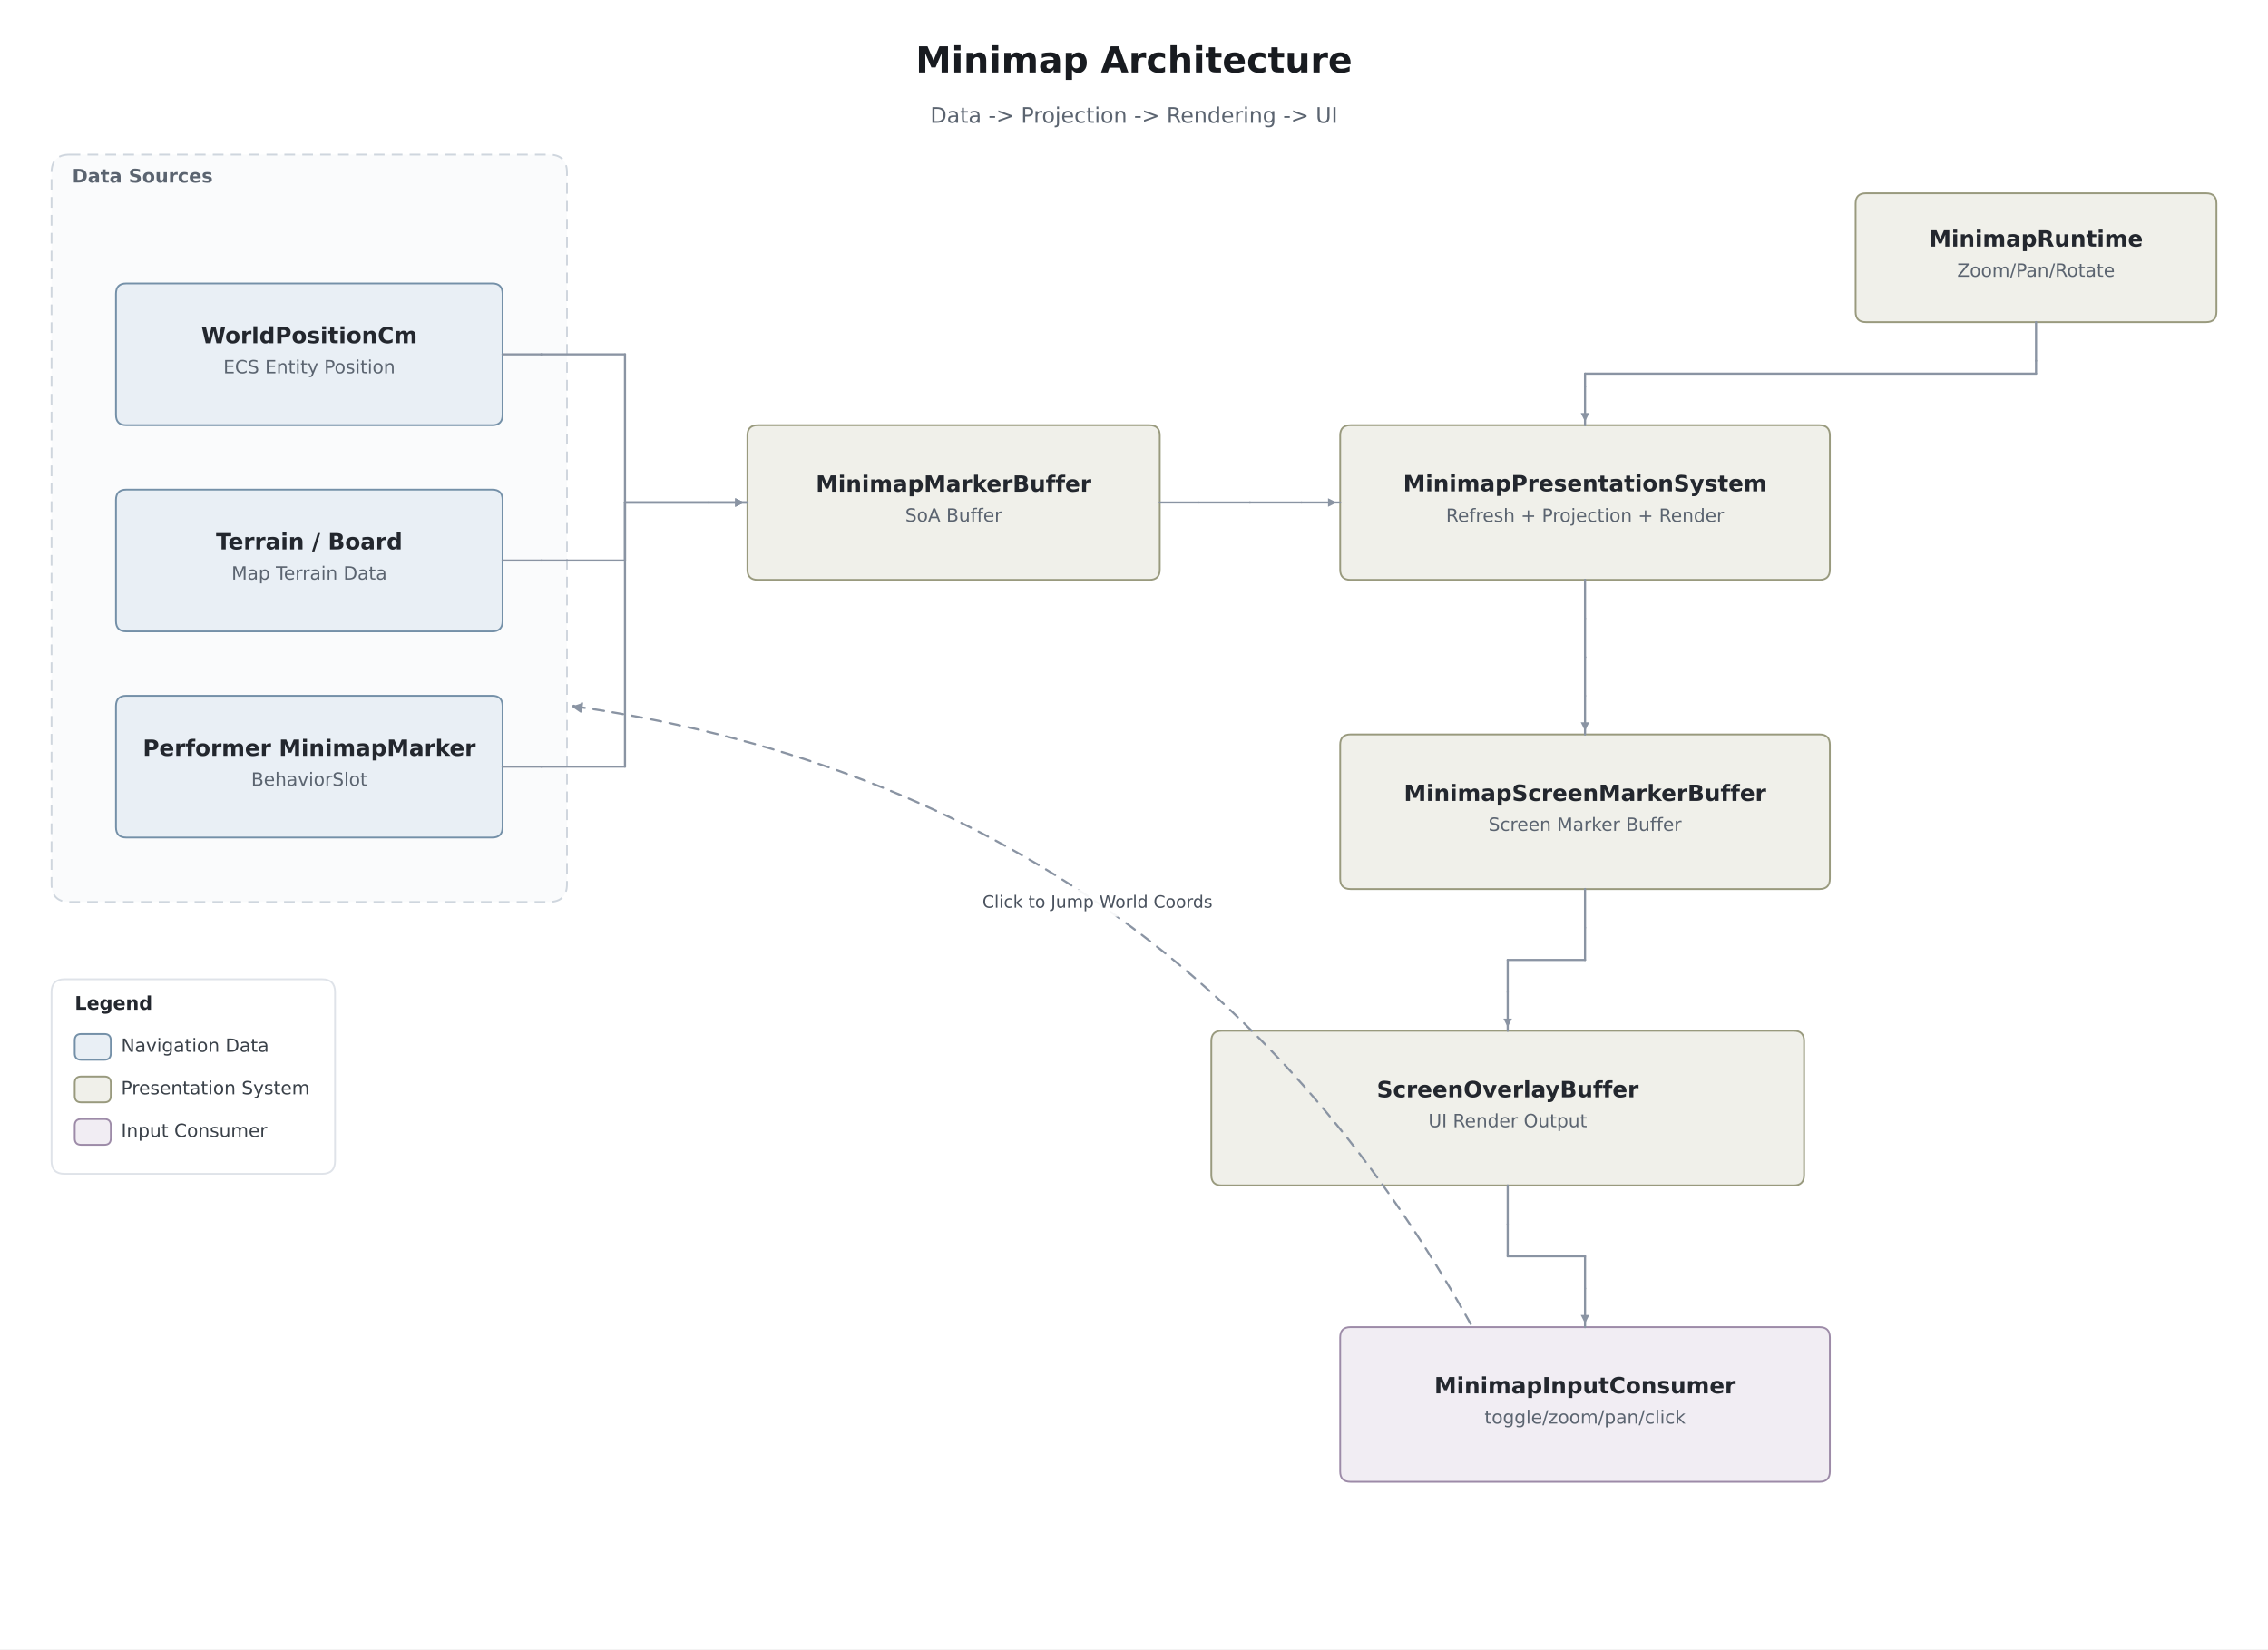
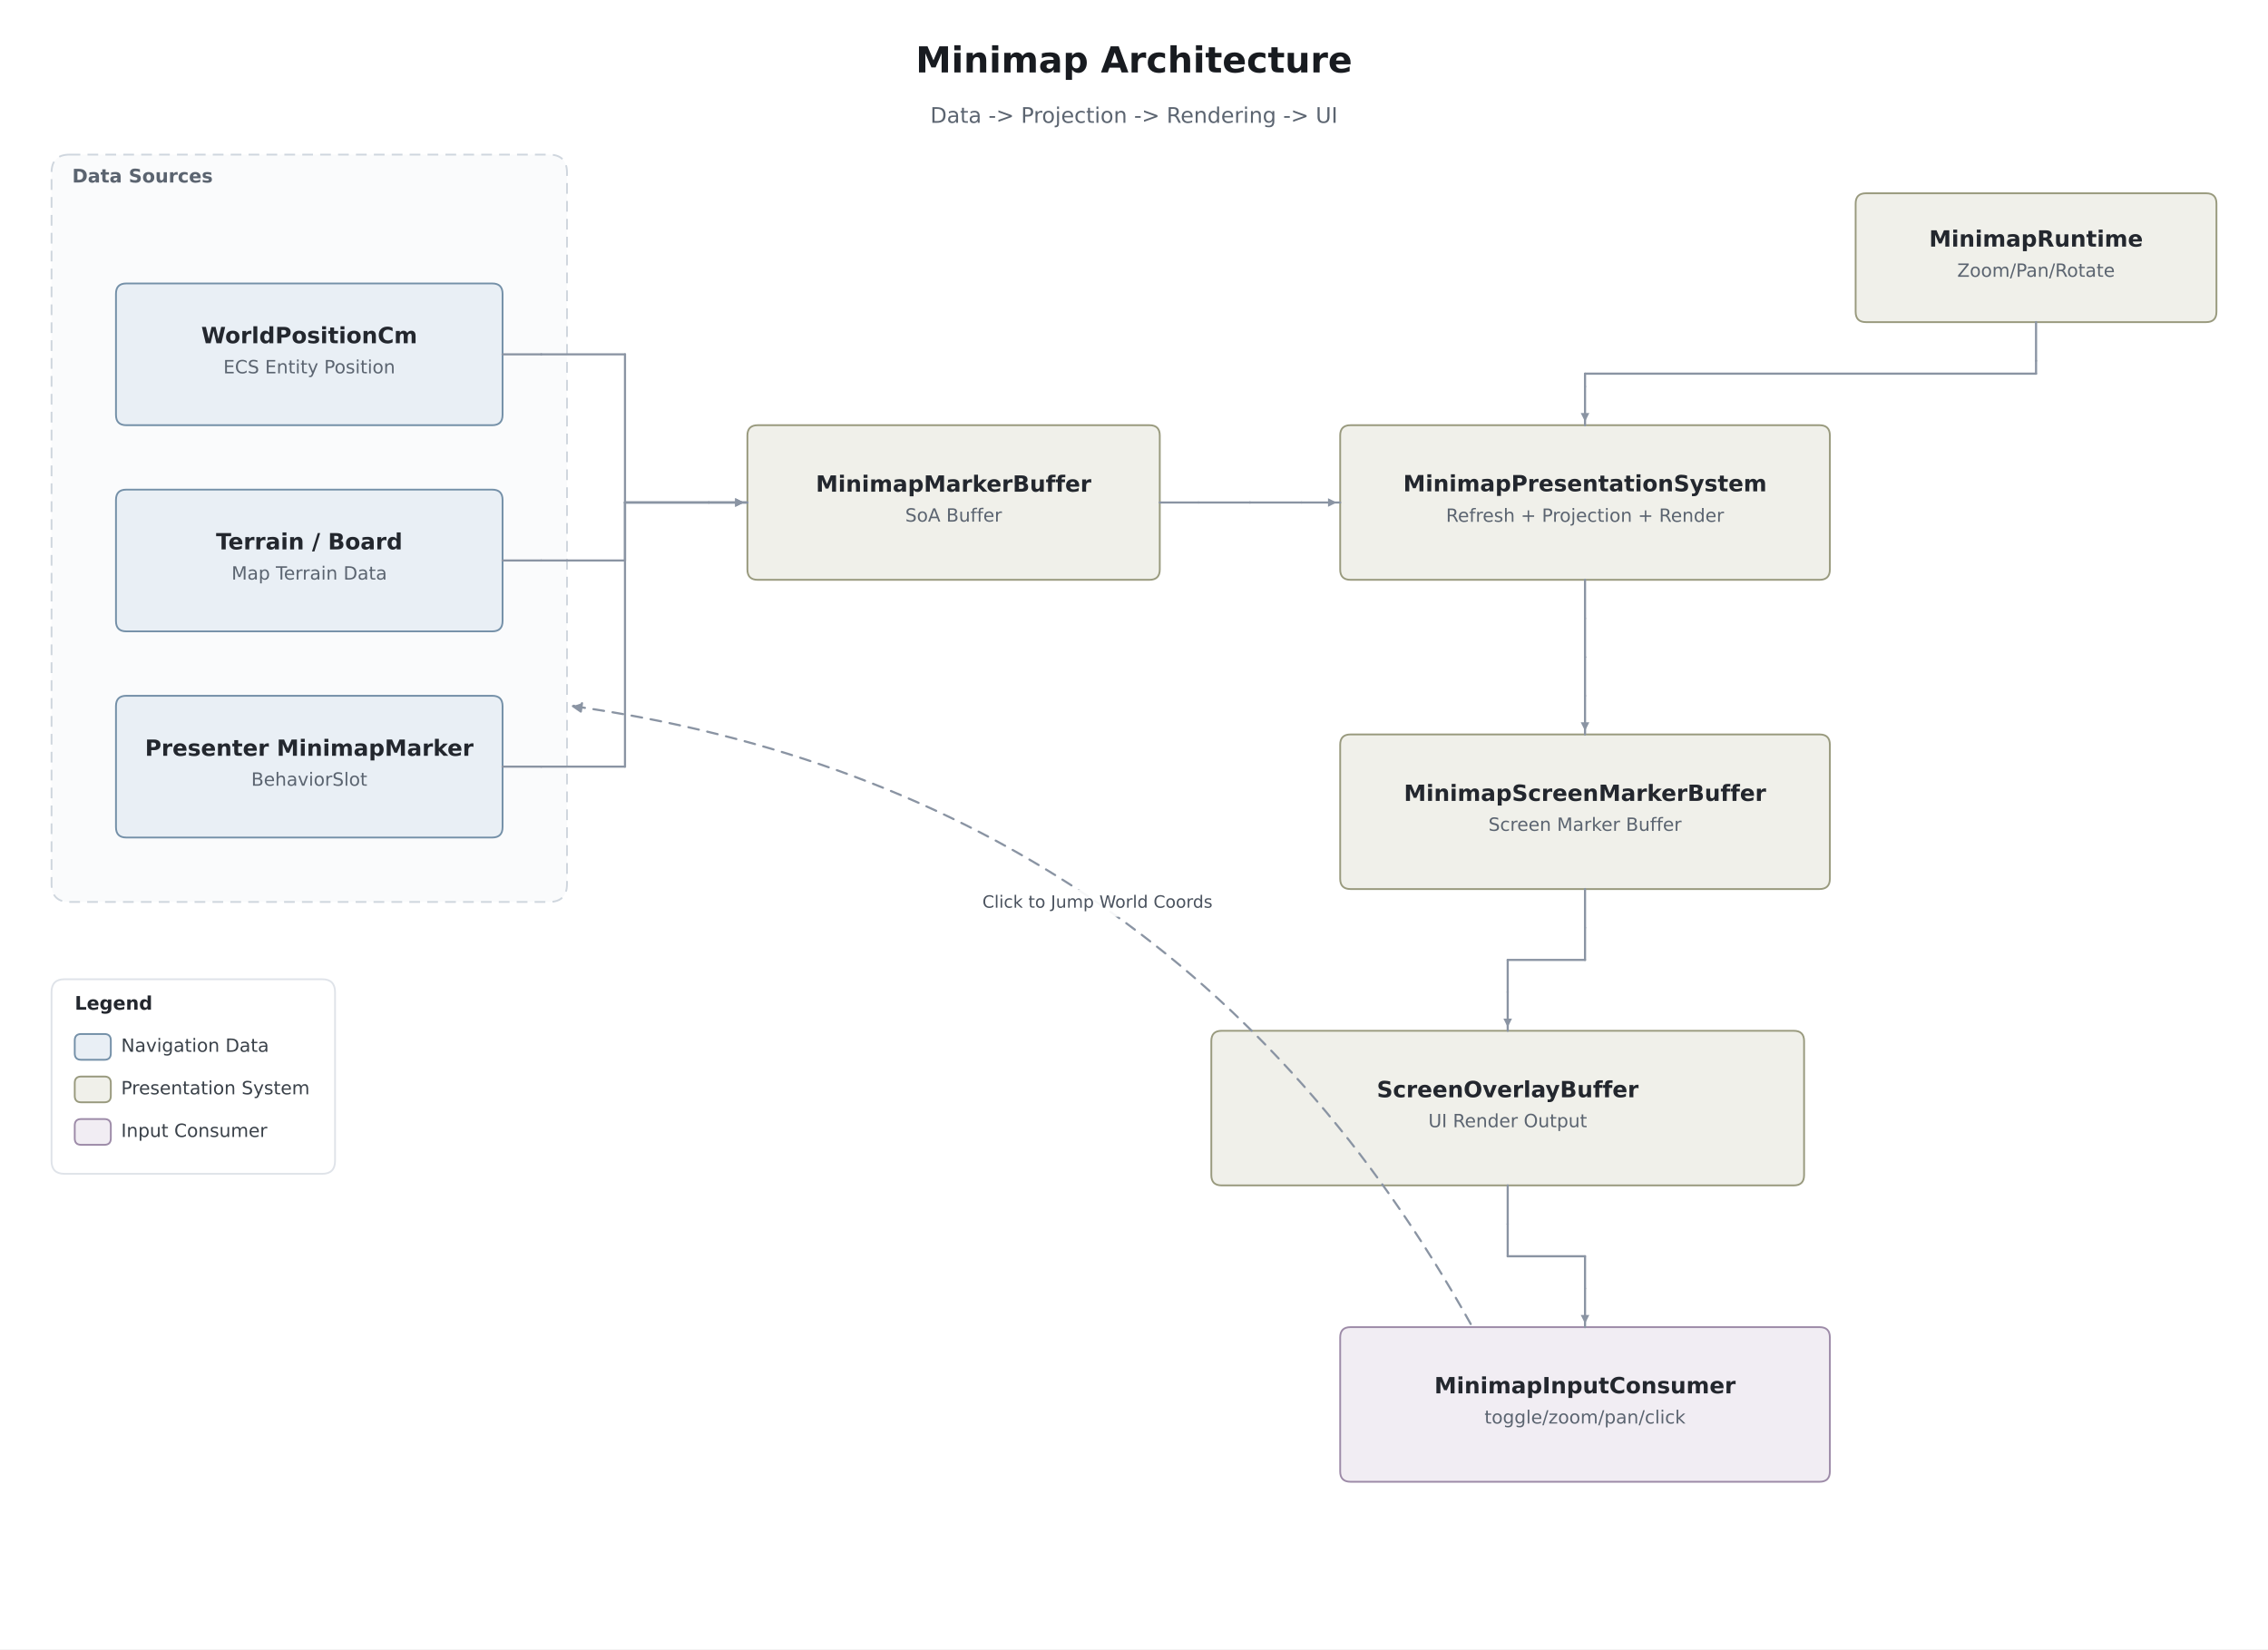
<svg xmlns="http://www.w3.org/2000/svg" width="1267.2pt" height="921.6pt" viewBox="0 0 1267.2 921.6" version="1.1">
  <defs>
    <style type="text/css">*{stroke-linejoin: round; stroke-linecap: butt}</style>
  </defs>
  <g id="figure_1">
    <g id="patch_1">
      <path d="M 0 921.6  L 1267.2 921.6  L 1267.2 0  L 0 0  z " style="fill: #ffffff" />
    </g>
    <g id="axes_1">
      <g id="patch_2">
        <path d="M 38.88 86.4  L 306.72 86.4  Q 316.8 86.4 316.8 96.48  L 316.8 493.92  Q 316.8 504 306.72 504  L 38.88 504  Q 28.8 504 28.8 493.92  L 28.8 96.48  Q 28.8 86.4 38.88 86.4  z " clip-path="url(#p6f314faa48)" style="fill: #fafbfc; stroke-dasharray: 6,4; stroke-dashoffset: 0; stroke: #cfd6de; stroke-linejoin: miter" />
      </g>
      <g id="text_1">
        <text style="font-weight: 700; font-size: 10.5px; font-family: 'Microsoft YaHei', 'DejaVu Sans'; text-anchor: start; fill: #5b6470" x="40.32" y="101.993" transform="rotate(-0 40.32 101.9934)">Data Sources</text>
      </g>
      <g id="patch_3">
        <path d="M 70.56 158.4  L 275.04 158.4  Q 280.8 158.4 280.8 164.16  L 280.8 231.84  Q 280.8 237.6 275.04 237.6  L 70.56 237.6  Q 64.8 237.6 64.8 231.84  L 64.8 164.16  Q 64.8 158.4 70.56 158.4  z " clip-path="url(#p6f314faa48)" style="fill: #e9eff5; stroke: #7490a8; stroke-linejoin: miter" />
      </g>
      <g id="patch_4">
        <path d="M 70.56 273.6  L 275.04 273.6  Q 280.8 273.6 280.8 279.36  L 280.8 347.04  Q 280.8 352.8 275.04 352.8  L 70.56 352.8  Q 64.8 352.8 64.8 347.04  L 64.8 279.36  Q 64.8 273.6 70.56 273.6  z " clip-path="url(#p6f314faa48)" style="fill: #e9eff5; stroke: #7490a8; stroke-linejoin: miter" />
      </g>
      <g id="patch_5">
        <path d="M 70.56 388.8  L 275.04 388.8  Q 280.8 388.8 280.8 394.56  L 280.8 462.24  Q 280.8 468 275.04 468  L 70.56 468  Q 64.8 468 64.8 462.24  L 64.8 394.56  Q 64.8 388.8 70.56 388.8  z " clip-path="url(#p6f314faa48)" style="fill: #e9eff5; stroke: #7490a8; stroke-linejoin: miter" />
      </g>
      <g id="patch_6">
        <path d="M 423.36 237.6  L 642.24 237.6  Q 648 237.6 648 243.36  L 648 318.24  Q 648 324 642.24 324  L 423.36 324  Q 417.6 324 417.6 318.24  L 417.6 243.36  Q 417.6 237.6 423.36 237.6  z " clip-path="url(#p6f314faa48)" style="fill: #f0f0ea; stroke: #999a7e; stroke-linejoin: miter" />
      </g>
      <g id="patch_7">
        <path d="M 754.56 237.6  L 1016.64 237.6  Q 1022.4 237.6 1022.4 243.36  L 1022.4 318.24  Q 1022.4 324 1016.64 324  L 754.56 324  Q 748.8 324 748.8 318.24  L 748.8 243.36  Q 748.8 237.6 754.56 237.6  z " clip-path="url(#p6f314faa48)" style="fill: #f0f0ea; stroke: #999a7e; stroke-linejoin: miter" />
      </g>
      <g id="patch_8">
        <path d="M 1042.56 108  L 1232.64 108  Q 1238.4 108 1238.4 113.76  L 1238.4 174.24  Q 1238.4 180 1232.64 180  L 1042.56 180  Q 1036.8 180 1036.8 174.24  L 1036.8 113.76  Q 1036.8 108 1042.56 108  z " clip-path="url(#p6f314faa48)" style="fill: #f0f0ea; stroke: #999a7e; stroke-linejoin: miter" />
      </g>
      <g id="patch_9">
        <path d="M 754.56 410.4  L 1016.64 410.4  Q 1022.4 410.4 1022.4 416.16  L 1022.4 491.04  Q 1022.4 496.8 1016.64 496.8  L 754.56 496.8  Q 748.8 496.8 748.8 491.04  L 748.8 416.16  Q 748.8 410.4 754.56 410.4  z " clip-path="url(#p6f314faa48)" style="fill: #f0f0ea; stroke: #999a7e; stroke-linejoin: miter" />
      </g>
      <g id="patch_10">
        <path d="M 682.56 576  L 1002.24 576  Q 1008 576 1008 581.76  L 1008 656.64  Q 1008 662.4 1002.24 662.4  L 682.56 662.4  Q 676.8 662.4 676.8 656.64  L 676.8 581.76  Q 676.8 576 682.56 576  z " clip-path="url(#p6f314faa48)" style="fill: #f0f0ea; stroke: #999a7e; stroke-linejoin: miter" />
      </g>
      <g id="patch_11">
        <path d="M 754.56 741.6  L 1016.64 741.6  Q 1022.4 741.6 1022.4 747.36  L 1022.4 822.24  Q 1022.4 828 1016.64 828  L 754.56 828  Q 748.8 828 748.8 822.24  L 748.8 747.36  Q 748.8 741.6 754.56 741.6  z " clip-path="url(#p6f314faa48)" style="fill: #f1edf3; stroke: #9d8ba8; stroke-linejoin: miter" />
      </g>
      <g id="text_2">
        <text style="font-weight: 700; font-size: 12.5px; font-family: 'Microsoft YaHei', 'DejaVu Sans'; text-anchor: middle; fill: #23272e" x="172.8" y="191.792" transform="rotate(-0 172.8 191.7922)">WorldPositionCm</text>
      </g>
      <g id="text_3">
        <text style="font-size: 10.2px; font-family: 'Microsoft YaHei', 'DejaVu Sans'; text-anchor: middle; fill: #5b6470" x="172.8" y="208.615" transform="rotate(-0 172.8 208.6147)">ECS Entity Position</text>
      </g>
      <g id="text_4">
        <text style="font-weight: 700; font-size: 12.5px; font-family: 'Microsoft YaHei', 'DejaVu Sans'; text-anchor: middle; fill: #23272e" x="172.8" y="306.992" transform="rotate(-0 172.8 306.9922)">Terrain / Board</text>
      </g>
      <g id="text_5">
        <text style="font-size: 10.2px; font-family: 'Microsoft YaHei', 'DejaVu Sans'; text-anchor: middle; fill: #5b6470" x="172.8" y="323.874" transform="rotate(-0 172.8 323.8736)">Map Terrain Data</text>
      </g>
      <g id="text_6">
-         <text style="font-weight: 700; font-size: 12.5px; font-family: 'Microsoft YaHei', 'DejaVu Sans'; text-anchor: middle; fill: #23272e" x="172.8" y="422.35" transform="rotate(-0 172.8 422.3504)">Performer MinimapMarker</text>
+         <text style="font-weight: 700; font-size: 12.5px; font-family: 'Microsoft YaHei', 'DejaVu Sans'; text-anchor: middle; fill: #23272e" x="172.8" y="422.35" transform="rotate(-0 172.8 422.3504)">Presenter MinimapMarker</text>
      </g>
      <g id="text_7">
        <text style="font-size: 10.2px; font-family: 'Microsoft YaHei', 'DejaVu Sans'; text-anchor: middle; fill: #5b6470" x="172.8" y="439.074" transform="rotate(-0 172.8 439.0736)">BehaviorSlot</text>
      </g>
      <g id="text_8">
        <text style="font-weight: 700; font-size: 12.5px; font-family: 'Microsoft YaHei', 'DejaVu Sans'; text-anchor: middle; fill: #23272e" x="532.8" y="274.75" transform="rotate(-0 532.8 274.7504)">MinimapMarkerBuffer</text>
      </g>
      <g id="text_9">
        <text style="font-size: 10.2px; font-family: 'Microsoft YaHei', 'DejaVu Sans'; text-anchor: middle; fill: #5b6470" x="532.8" y="291.474" transform="rotate(-0 532.8 291.4736)">SoA Buffer</text>
      </g>
      <g id="text_10">
        <text style="font-weight: 700; font-size: 12.5px; font-family: 'Microsoft YaHei', 'DejaVu Sans'; text-anchor: middle; fill: #23272e" x="885.6" y="274.549" transform="rotate(-0 885.6 274.5492)">MinimapPresentationSystem</text>
      </g>
      <g id="text_11">
        <text style="font-size: 10.2px; font-family: 'Microsoft YaHei', 'DejaVu Sans'; text-anchor: middle; fill: #5b6470" x="885.6" y="291.593" transform="rotate(-0 885.6 291.5932)">Refresh + Projection + Render</text>
      </g>
      <g id="text_12">
        <text style="font-weight: 700; font-size: 12.5px; font-family: 'Microsoft YaHei', 'DejaVu Sans'; text-anchor: middle; fill: #23272e" x="1137.6" y="137.792" transform="rotate(-0 1137.6 137.7922)">MinimapRuntime</text>
      </g>
      <g id="text_13">
        <text style="font-size: 10.2px; font-family: 'Microsoft YaHei', 'DejaVu Sans'; text-anchor: middle; fill: #5b6470" x="1137.6" y="154.674" transform="rotate(-0 1137.6 154.6736)">Zoom/Pan/Rotate</text>
      </g>
      <g id="text_14">
        <text style="font-weight: 700; font-size: 12.5px; font-family: 'Microsoft YaHei', 'DejaVu Sans'; text-anchor: middle; fill: #23272e" x="885.6" y="447.55" transform="rotate(-0 885.6 447.5504)">MinimapScreenMarkerBuffer</text>
      </g>
      <g id="text_15">
        <text style="font-size: 10.2px; font-family: 'Microsoft YaHei', 'DejaVu Sans'; text-anchor: middle; fill: #5b6470" x="885.6" y="464.274" transform="rotate(-0 885.6 464.2736)">Screen Marker Buffer</text>
      </g>
      <g id="text_16">
        <text style="font-weight: 700; font-size: 12.5px; font-family: 'Microsoft YaHei', 'DejaVu Sans'; text-anchor: middle; fill: #23272e" x="842.4" y="613.15" transform="rotate(-0 842.4 613.1504)">ScreenOverlayBuffer</text>
      </g>
      <g id="text_17">
        <text style="font-size: 10.2px; font-family: 'Microsoft YaHei', 'DejaVu Sans'; text-anchor: middle; fill: #5b6470" x="842.4" y="629.874" transform="rotate(-0 842.4 629.8736)">UI Render Output</text>
      </g>
      <g id="text_18">
        <text style="font-weight: 700; font-size: 12.5px; font-family: 'Microsoft YaHei', 'DejaVu Sans'; text-anchor: middle; fill: #23272e" x="885.6" y="778.592" transform="rotate(-0 885.6 778.5922)">MinimapInputConsumer</text>
      </g>
      <g id="text_19">
        <text style="font-size: 10.2px; font-family: 'Microsoft YaHei', 'DejaVu Sans'; text-anchor: middle; fill: #5b6470" x="885.6" y="795.474" transform="rotate(-0 885.6 795.4736)">toggle/zoom/pan/click</text>
      </g>
      <g id="line2d_1">
        <path d="M 280.8 198  L 302.4 198  " clip-path="url(#p6f314faa48)" style="fill: none; stroke: #8a94a3; stroke-width: 1.2; stroke-linecap: round" />
      </g>
      <g id="line2d_2">
        <path d="M 302.4 198  L 349.2 198  " clip-path="url(#p6f314faa48)" style="fill: none; stroke: #8a94a3; stroke-width: 1.2; stroke-linecap: round" />
      </g>
      <g id="line2d_3">
        <path d="M 349.2 198  L 349.2 280.8  " clip-path="url(#p6f314faa48)" style="fill: none; stroke: #8a94a3; stroke-width: 1.2; stroke-linecap: round" />
      </g>
      <g id="line2d_4">
        <path d="M 349.2 280.8  L 396 280.8  " clip-path="url(#p6f314faa48)" style="fill: none; stroke: #8a94a3; stroke-width: 1.2; stroke-linecap: round" />
      </g>
      <g id="line2d_5">
        <path d="M 396 280.8  L 417.6 280.8  " clip-path="url(#p6f314faa48)" style="fill: none; stroke: #8a94a3; stroke-width: 1.2; stroke-linecap: round" />
      </g>
      <g id="line2d_6">
        <path d="M 280.8 313.2  L 302.4 313.2  " clip-path="url(#p6f314faa48)" style="fill: none; stroke: #8a94a3; stroke-width: 1.2; stroke-linecap: round" />
      </g>
      <g id="line2d_7">
        <path d="M 302.4 313.2  L 349.2 313.2  " clip-path="url(#p6f314faa48)" style="fill: none; stroke: #8a94a3; stroke-width: 1.2; stroke-linecap: round" />
      </g>
      <g id="line2d_8">
        <path d="M 349.2 313.2  L 349.2 280.8  " clip-path="url(#p6f314faa48)" style="fill: none; stroke: #8a94a3; stroke-width: 1.2; stroke-linecap: round" />
      </g>
      <g id="line2d_9">
        <path d="M 349.2 280.8  L 396 280.8  " clip-path="url(#p6f314faa48)" style="fill: none; stroke: #8a94a3; stroke-width: 1.2; stroke-linecap: round" />
      </g>
      <g id="line2d_10">
        <path d="M 396 280.8  L 417.6 280.8  " clip-path="url(#p6f314faa48)" style="fill: none; stroke: #8a94a3; stroke-width: 1.2; stroke-linecap: round" />
      </g>
      <g id="line2d_11">
        <path d="M 280.8 428.4  L 302.4 428.4  " clip-path="url(#p6f314faa48)" style="fill: none; stroke: #8a94a3; stroke-width: 1.2; stroke-linecap: round" />
      </g>
      <g id="line2d_12">
        <path d="M 302.4 428.4  L 349.2 428.4  " clip-path="url(#p6f314faa48)" style="fill: none; stroke: #8a94a3; stroke-width: 1.2; stroke-linecap: round" />
      </g>
      <g id="line2d_13">
        <path d="M 349.2 428.4  L 349.2 280.8  " clip-path="url(#p6f314faa48)" style="fill: none; stroke: #8a94a3; stroke-width: 1.2; stroke-linecap: round" />
      </g>
      <g id="line2d_14">
        <path d="M 349.2 280.8  L 396 280.8  " clip-path="url(#p6f314faa48)" style="fill: none; stroke: #8a94a3; stroke-width: 1.2; stroke-linecap: round" />
      </g>
      <g id="line2d_15">
        <path d="M 396 280.8  L 417.6 280.8  " clip-path="url(#p6f314faa48)" style="fill: none; stroke: #8a94a3; stroke-width: 1.2; stroke-linecap: round" />
      </g>
      <g id="line2d_16">
        <path d="M 648 280.8  L 669.6 280.8  " clip-path="url(#p6f314faa48)" style="fill: none; stroke: #8a94a3; stroke-width: 1.2; stroke-linecap: round" />
      </g>
      <g id="line2d_17">
        <path d="M 669.6 280.8  L 698.4 280.8  " clip-path="url(#p6f314faa48)" style="fill: none; stroke: #8a94a3; stroke-width: 1.2; stroke-linecap: round" />
      </g>
      <g id="line2d_18">
        <path d="M 698.4 280.8  L 698.4 280.8  " clip-path="url(#p6f314faa48)" style="fill: none; stroke: #8a94a3; stroke-width: 1.2; stroke-linecap: round" />
      </g>
      <g id="line2d_19">
        <path d="M 698.4 280.8  L 727.2 280.8  " clip-path="url(#p6f314faa48)" style="fill: none; stroke: #8a94a3; stroke-width: 1.2; stroke-linecap: round" />
      </g>
      <g id="line2d_20">
        <path d="M 727.2 280.8  L 748.8 280.8  " clip-path="url(#p6f314faa48)" style="fill: none; stroke: #8a94a3; stroke-width: 1.2; stroke-linecap: round" />
      </g>
      <g id="line2d_21">
        <path d="M 1137.6 180  L 1137.6 201.6  " clip-path="url(#p6f314faa48)" style="fill: none; stroke: #8a94a3; stroke-width: 1.2; stroke-linecap: round" />
      </g>
      <g id="line2d_22">
        <path d="M 1137.6 201.6  L 1137.6 208.8  " clip-path="url(#p6f314faa48)" style="fill: none; stroke: #8a94a3; stroke-width: 1.2; stroke-linecap: round" />
      </g>
      <g id="line2d_23">
        <path d="M 1137.6 208.8  L 885.6 208.8  " clip-path="url(#p6f314faa48)" style="fill: none; stroke: #8a94a3; stroke-width: 1.2; stroke-linecap: round" />
      </g>
      <g id="line2d_24">
        <path d="M 885.6 208.8  L 885.6 216  " clip-path="url(#p6f314faa48)" style="fill: none; stroke: #8a94a3; stroke-width: 1.2; stroke-linecap: round" />
      </g>
      <g id="line2d_25">
        <path d="M 885.6 216  L 885.6 237.6  " clip-path="url(#p6f314faa48)" style="fill: none; stroke: #8a94a3; stroke-width: 1.2; stroke-linecap: round" />
      </g>
      <g id="line2d_26">
        <path d="M 885.6 324  L 885.6 345.6  " clip-path="url(#p6f314faa48)" style="fill: none; stroke: #8a94a3; stroke-width: 1.2; stroke-linecap: round" />
      </g>
      <g id="line2d_27">
        <path d="M 885.6 345.6  L 885.6 367.2  " clip-path="url(#p6f314faa48)" style="fill: none; stroke: #8a94a3; stroke-width: 1.2; stroke-linecap: round" />
      </g>
      <g id="line2d_28">
        <path d="M 885.6 367.2  L 885.6 367.2  " clip-path="url(#p6f314faa48)" style="fill: none; stroke: #8a94a3; stroke-width: 1.2; stroke-linecap: round" />
      </g>
      <g id="line2d_29">
        <path d="M 885.6 367.2  L 885.6 388.8  " clip-path="url(#p6f314faa48)" style="fill: none; stroke: #8a94a3; stroke-width: 1.2; stroke-linecap: round" />
      </g>
      <g id="line2d_30">
        <path d="M 885.6 388.8  L 885.6 410.4  " clip-path="url(#p6f314faa48)" style="fill: none; stroke: #8a94a3; stroke-width: 1.2; stroke-linecap: round" />
      </g>
      <g id="line2d_31">
        <path d="M 885.6 496.8  L 885.6 518.4  " clip-path="url(#p6f314faa48)" style="fill: none; stroke: #8a94a3; stroke-width: 1.2; stroke-linecap: round" />
      </g>
      <g id="line2d_32">
        <path d="M 885.6 518.4  L 885.6 536.4  " clip-path="url(#p6f314faa48)" style="fill: none; stroke: #8a94a3; stroke-width: 1.2; stroke-linecap: round" />
      </g>
      <g id="line2d_33">
        <path d="M 885.6 536.4  L 842.4 536.4  " clip-path="url(#p6f314faa48)" style="fill: none; stroke: #8a94a3; stroke-width: 1.2; stroke-linecap: round" />
      </g>
      <g id="line2d_34">
        <path d="M 842.4 536.4  L 842.4 554.4  " clip-path="url(#p6f314faa48)" style="fill: none; stroke: #8a94a3; stroke-width: 1.2; stroke-linecap: round" />
      </g>
      <g id="line2d_35">
        <path d="M 842.4 554.4  L 842.4 576  " clip-path="url(#p6f314faa48)" style="fill: none; stroke: #8a94a3; stroke-width: 1.2; stroke-linecap: round" />
      </g>
      <g id="line2d_36">
        <path d="M 842.4 662.4  L 842.4 684  " clip-path="url(#p6f314faa48)" style="fill: none; stroke: #8a94a3; stroke-width: 1.2; stroke-linecap: round" />
      </g>
      <g id="line2d_37">
        <path d="M 842.4 684  L 842.4 702  " clip-path="url(#p6f314faa48)" style="fill: none; stroke: #8a94a3; stroke-width: 1.2; stroke-linecap: round" />
      </g>
      <g id="line2d_38">
        <path d="M 842.4 702  L 885.6 702  " clip-path="url(#p6f314faa48)" style="fill: none; stroke: #8a94a3; stroke-width: 1.2; stroke-linecap: round" />
      </g>
      <g id="line2d_39">
        <path d="M 885.6 702  L 885.6 720  " clip-path="url(#p6f314faa48)" style="fill: none; stroke: #8a94a3; stroke-width: 1.2; stroke-linecap: round" />
      </g>
      <g id="line2d_40">
        <path d="M 885.6 720  L 885.6 741.6  " clip-path="url(#p6f314faa48)" style="fill: none; stroke: #8a94a3; stroke-width: 1.2; stroke-linecap: round" />
      </g>
      <g id="patch_12">
        <path d="M 821.735 739.85  Q 656.12 442.114 320.11 394.575  " clip-path="url(#p6f314faa48)" style="fill: none; stroke-dasharray: 6,4.8; stroke-dashoffset: 0; stroke: #8a94a3; stroke-width: 1.2; stroke-linecap: round" />
        <path d="M 324.526 397.624  L 320.11 394.575  L 325.199 392.871  z " clip-path="url(#p6f314faa48)" style="fill: #8a94a3; stroke-dasharray: 6,4.8; stroke-dashoffset: 0; stroke: #8a94a3; stroke-width: 1.2; stroke-linecap: round" />
      </g>
      <g id="patch_13">
        <path d="M 398.001 280.8  Q 406.803 280.8 415.605 280.8  " clip-path="url(#p6f314faa48)" style="fill: none" />
        <path d="M 410.805 278.4  L 415.605 280.8  L 410.805 283.2  z " clip-path="url(#p6f314faa48)" style="fill: #8a94a3" />
      </g>
      <g id="patch_14">
        <path d="M 398.001 280.8  Q 406.803 280.8 415.605 280.8  " clip-path="url(#p6f314faa48)" style="fill: none" />
        <path d="M 410.805 278.4  L 415.605 280.8  L 410.805 283.2  z " clip-path="url(#p6f314faa48)" style="fill: #8a94a3" />
      </g>
      <g id="patch_15">
        <path d="M 398.001 280.8  Q 406.803 280.8 415.605 280.8  " clip-path="url(#p6f314faa48)" style="fill: none" />
        <path d="M 410.805 278.4  L 415.605 280.8  L 410.805 283.2  z " clip-path="url(#p6f314faa48)" style="fill: #8a94a3" />
      </g>
      <g id="patch_16">
        <path d="M 729.201 280.8  Q 738.003 280.8 746.805 280.8  " clip-path="url(#p6f314faa48)" style="fill: none" />
        <path d="M 742.005 278.4  L 746.805 280.8  L 742.005 283.2  z " clip-path="url(#p6f314faa48)" style="fill: #8a94a3" />
      </g>
      <g id="patch_17">
        <path d="M 885.6 218.001  Q 885.6 226.803 885.6 235.605  " clip-path="url(#p6f314faa48)" style="fill: none" />
        <path d="M 888 230.805  L 885.6 235.605  L 883.2 230.805  z " clip-path="url(#p6f314faa48)" style="fill: #8a94a3" />
      </g>
      <g id="patch_18">
        <path d="M 885.6 390.801  Q 885.6 399.603 885.6 408.405  " clip-path="url(#p6f314faa48)" style="fill: none" />
        <path d="M 888 403.605  L 885.6 408.405  L 883.2 403.605  z " clip-path="url(#p6f314faa48)" style="fill: #8a94a3" />
      </g>
      <g id="patch_19">
        <path d="M 842.4 556.401  Q 842.4 565.203 842.4 574.005  " clip-path="url(#p6f314faa48)" style="fill: none" />
        <path d="M 844.8 569.205  L 842.4 574.005  L 840 569.205  z " clip-path="url(#p6f314faa48)" style="fill: #8a94a3" />
      </g>
      <g id="patch_20">
        <path d="M 885.6 722.001  Q 885.6 730.803 885.6 739.605  " clip-path="url(#p6f314faa48)" style="fill: none" />
        <path d="M 888 734.805  L 885.6 739.605  L 883.2 734.805  z " clip-path="url(#p6f314faa48)" style="fill: #8a94a3" />
      </g>
      <g id="text_20">
        <text style="font-weight: 700; font-size: 20px; font-family: 'Microsoft YaHei', 'DejaVu Sans'; text-anchor: middle; fill: #181b20" x="633.6" y="40.468" transform="rotate(-0 633.6 40.4675)">Minimap Architecture</text>
      </g>
      <g id="text_21">
        <text style="font-size: 12px; font-family: 'Microsoft YaHei', 'DejaVu Sans'; text-anchor: middle; fill: #5b6470" x="633.6" y="68.632" transform="rotate(-0 633.6 68.6325)">Data -&gt; Projection -&gt; Rendering -&gt; UI</text>
      </g>
      <g id="text_22">
        <g id="patch_21">
          <path d="M 549.804 512.254  L 676.574 512.254  Q 679.234 512.254 679.234 509.594  L 679.234 499.638  Q 679.234 496.978 676.574 496.978  L 549.804 496.978  Q 547.144 496.978 547.144 499.638  L 547.144 509.594  Q 547.144 512.254 549.804 512.254  z " style="fill: #ffffff; opacity: 0.92" />
        </g>
        <text style="font-size: 9.5px; font-family: 'Microsoft YaHei', 'DejaVu Sans'; text-anchor: middle; fill: #4a525e" x="613.189" y="507.233" transform="rotate(-0 613.1893 507.2325)">Click to Jump World Coords</text>
      </g>
      <g id="patch_22">
        <path d="M 36 547.2  L 180 547.2  Q 187.2 547.2 187.2 554.4  L 187.2 648.72  Q 187.2 655.92 180 655.92  L 36 655.92  Q 28.8 655.92 28.8 648.72  L 28.8 554.4  Q 28.8 547.2 36 547.2  z " clip-path="url(#p6f314faa48)" style="fill: #ffffff; stroke: #dfe3e9; stroke-linejoin: miter" />
      </g>
      <g id="text_23">
        <text style="font-weight: 700; font-size: 10.5px; font-family: 'Microsoft YaHei', 'DejaVu Sans'; text-anchor: start; fill: #23272e" x="41.76" y="564.233" transform="rotate(-0 41.76 564.2334)">Legend</text>
      </g>
      <g id="patch_23">
        <path d="M 45.36 577.8  L 58.32 577.8  Q 61.92 577.8 61.92 581.4  L 61.92 588.6  Q 61.92 592.2 58.32 592.2  L 45.36 592.2  Q 41.76 592.2 41.76 588.6  L 41.76 581.4  Q 41.76 577.8 45.36 577.8  z " clip-path="url(#p6f314faa48)" style="fill: #e9eff5; stroke: #7490a8; stroke-linejoin: miter" />
      </g>
      <g id="text_24">
        <text style="font-size: 10.2px; font-family: 'Microsoft YaHei', 'DejaVu Sans'; text-anchor: start; fill: #3a4149" x="67.68" y="587.75" transform="rotate(-0 67.68 587.75)">Navigation Data</text>
      </g>
      <g id="patch_24">
        <path d="M 45.36 601.56  L 58.32 601.56  Q 61.92 601.56 61.92 605.16  L 61.92 612.36  Q 61.92 615.96 58.32 615.96  L 45.36 615.96  Q 41.76 615.96 41.76 612.36  L 41.76 605.16  Q 41.76 601.56 45.36 601.56  z " clip-path="url(#p6f314faa48)" style="fill: #f0f0ea; stroke: #999a7e; stroke-linejoin: miter" />
      </g>
      <g id="text_25">
        <text style="font-size: 10.2px; font-family: 'Microsoft YaHei', 'DejaVu Sans'; text-anchor: start; fill: #3a4149" x="67.68" y="611.51" transform="rotate(-0 67.68 611.51)">Presentation System</text>
      </g>
      <g id="patch_25">
        <path d="M 45.36 625.32  L 58.32 625.32  Q 61.92 625.32 61.92 628.92  L 61.92 636.12  Q 61.92 639.72 58.32 639.72  L 45.36 639.72  Q 41.76 639.72 41.76 636.12  L 41.76 628.92  Q 41.76 625.32 45.36 625.32  z " clip-path="url(#p6f314faa48)" style="fill: #f1edf3; stroke: #9d8ba8; stroke-linejoin: miter" />
      </g>
      <g id="text_26">
        <text style="font-size: 10.2px; font-family: 'Microsoft YaHei', 'DejaVu Sans'; text-anchor: start; fill: #3a4149" x="67.68" y="635.329" transform="rotate(-0 67.68 635.329)">Input Consumer</text>
      </g>
    </g>
  </g>
  <defs>
    <clipPath id="p6f314faa48">
      <rect x="0" y="0" width="1267.2" height="921.6" />
    </clipPath>
  </defs>
</svg>
